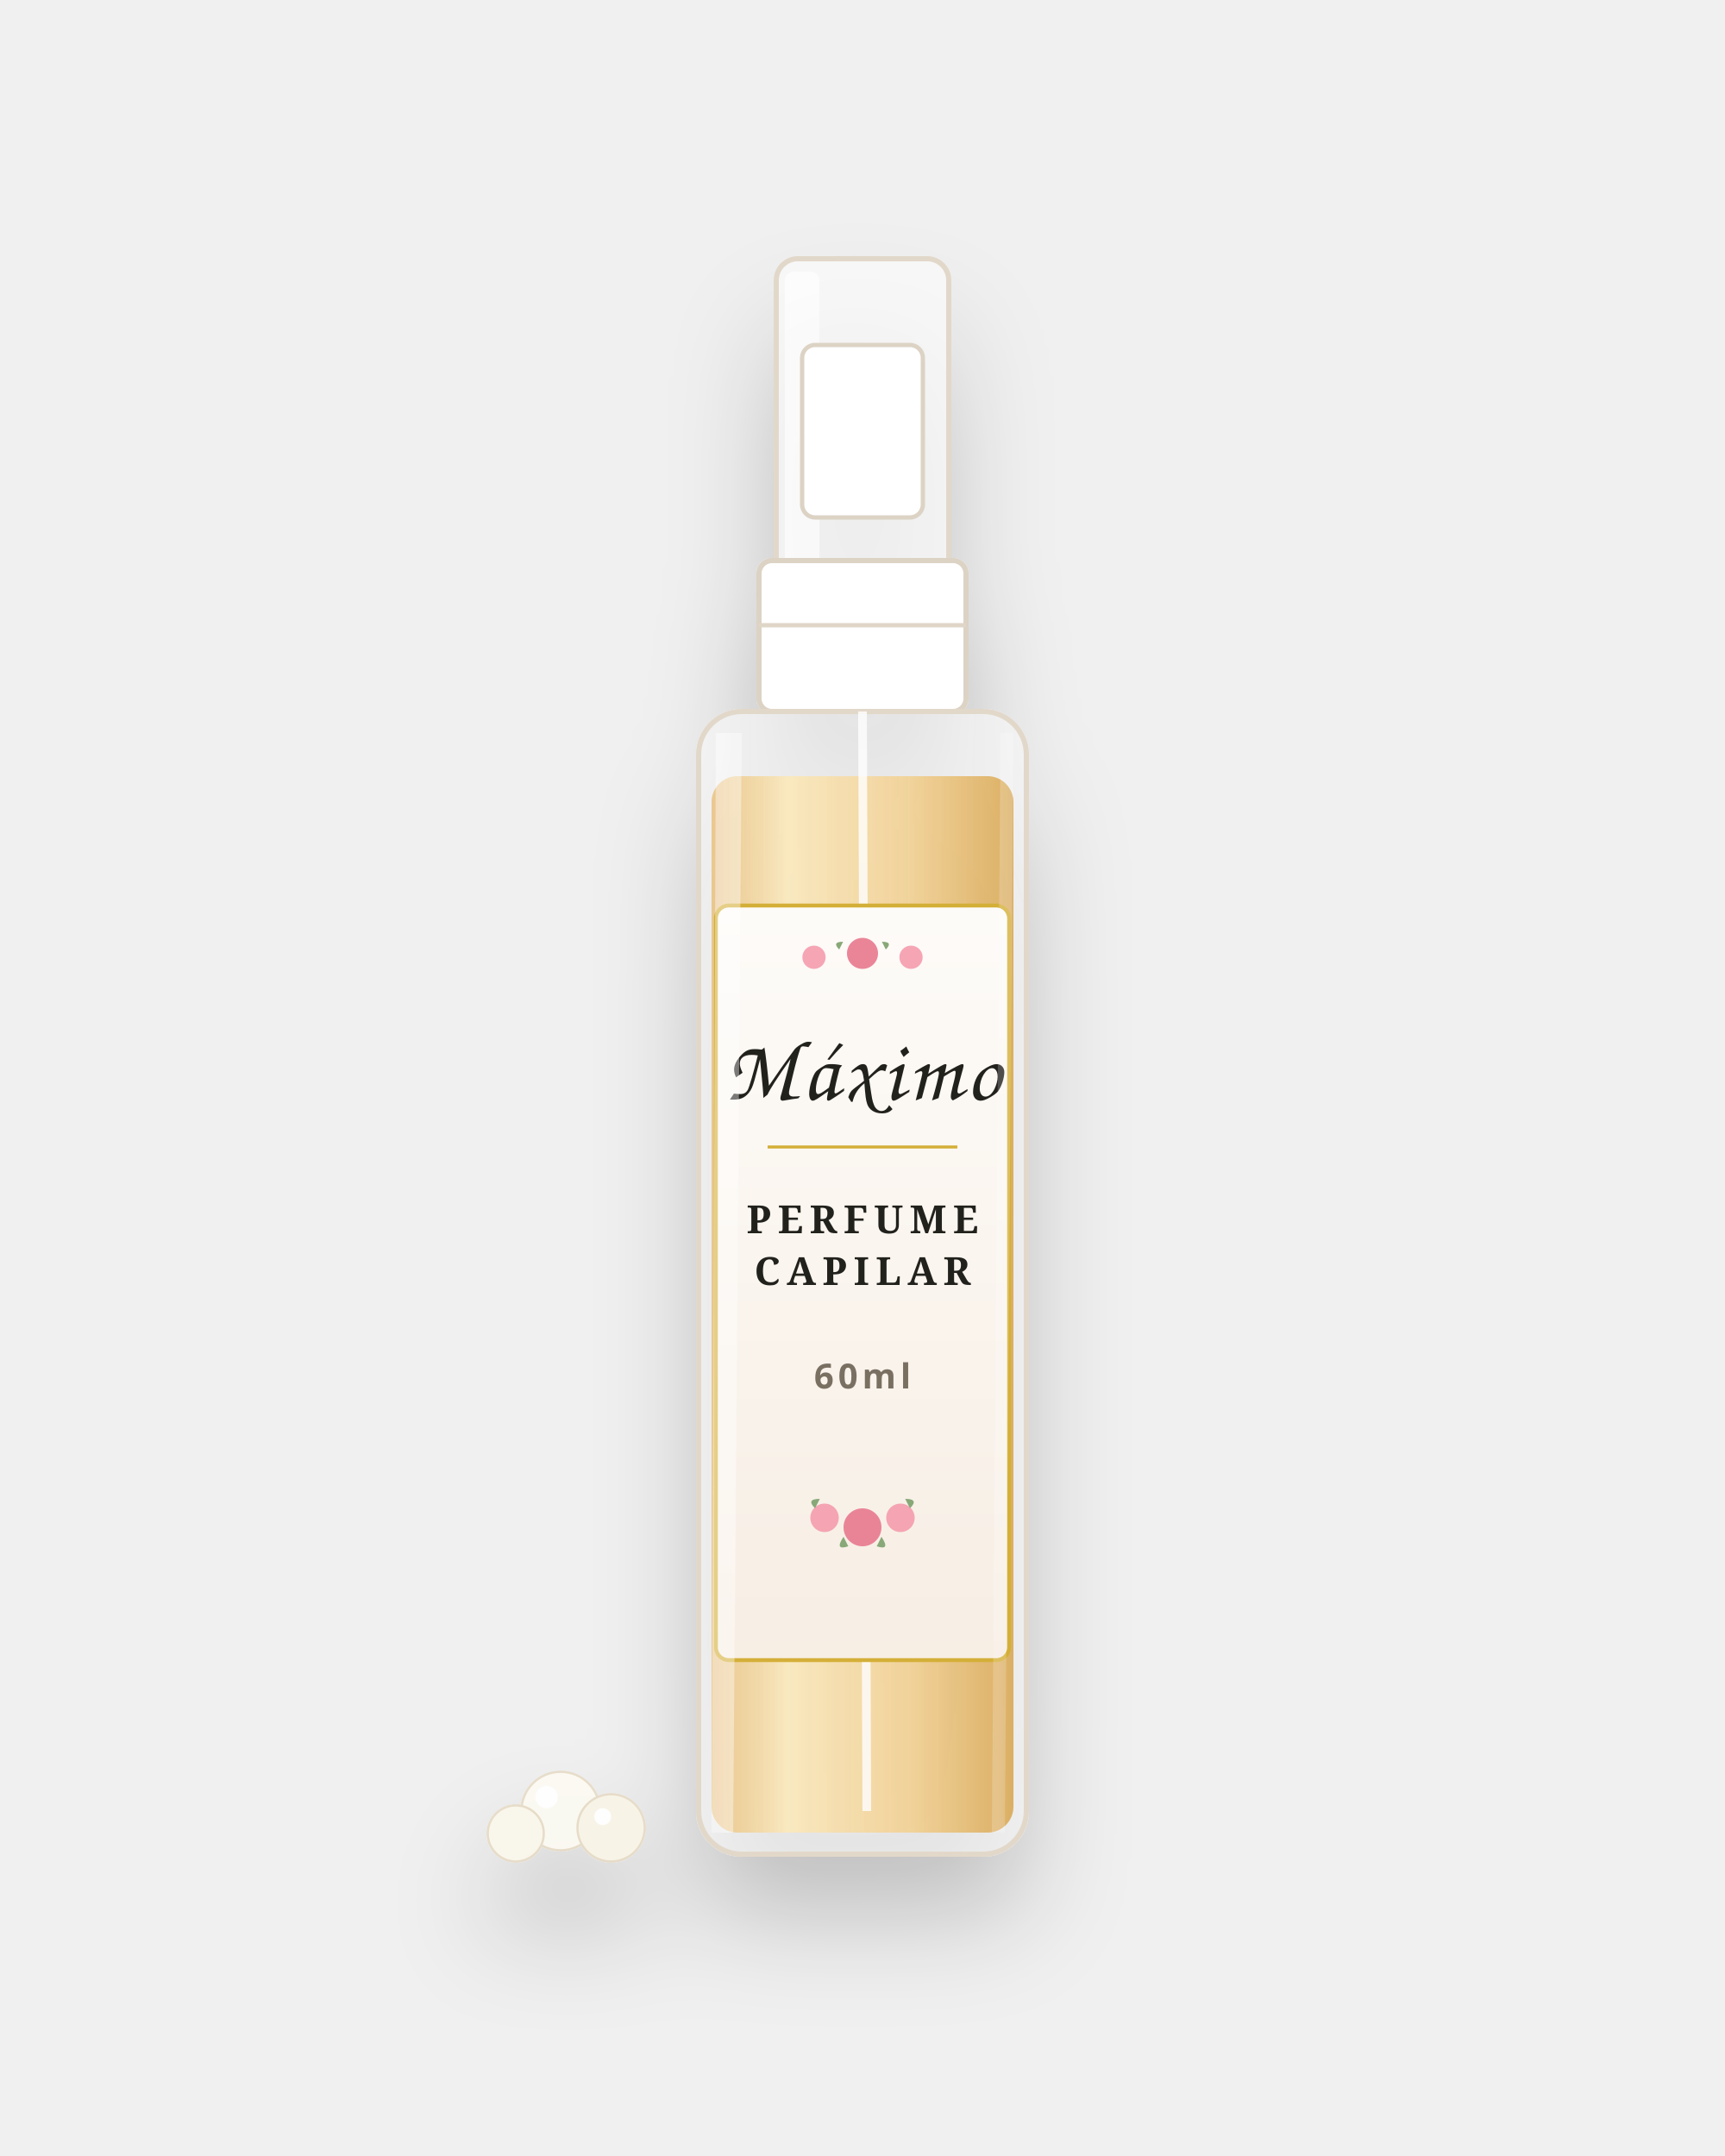
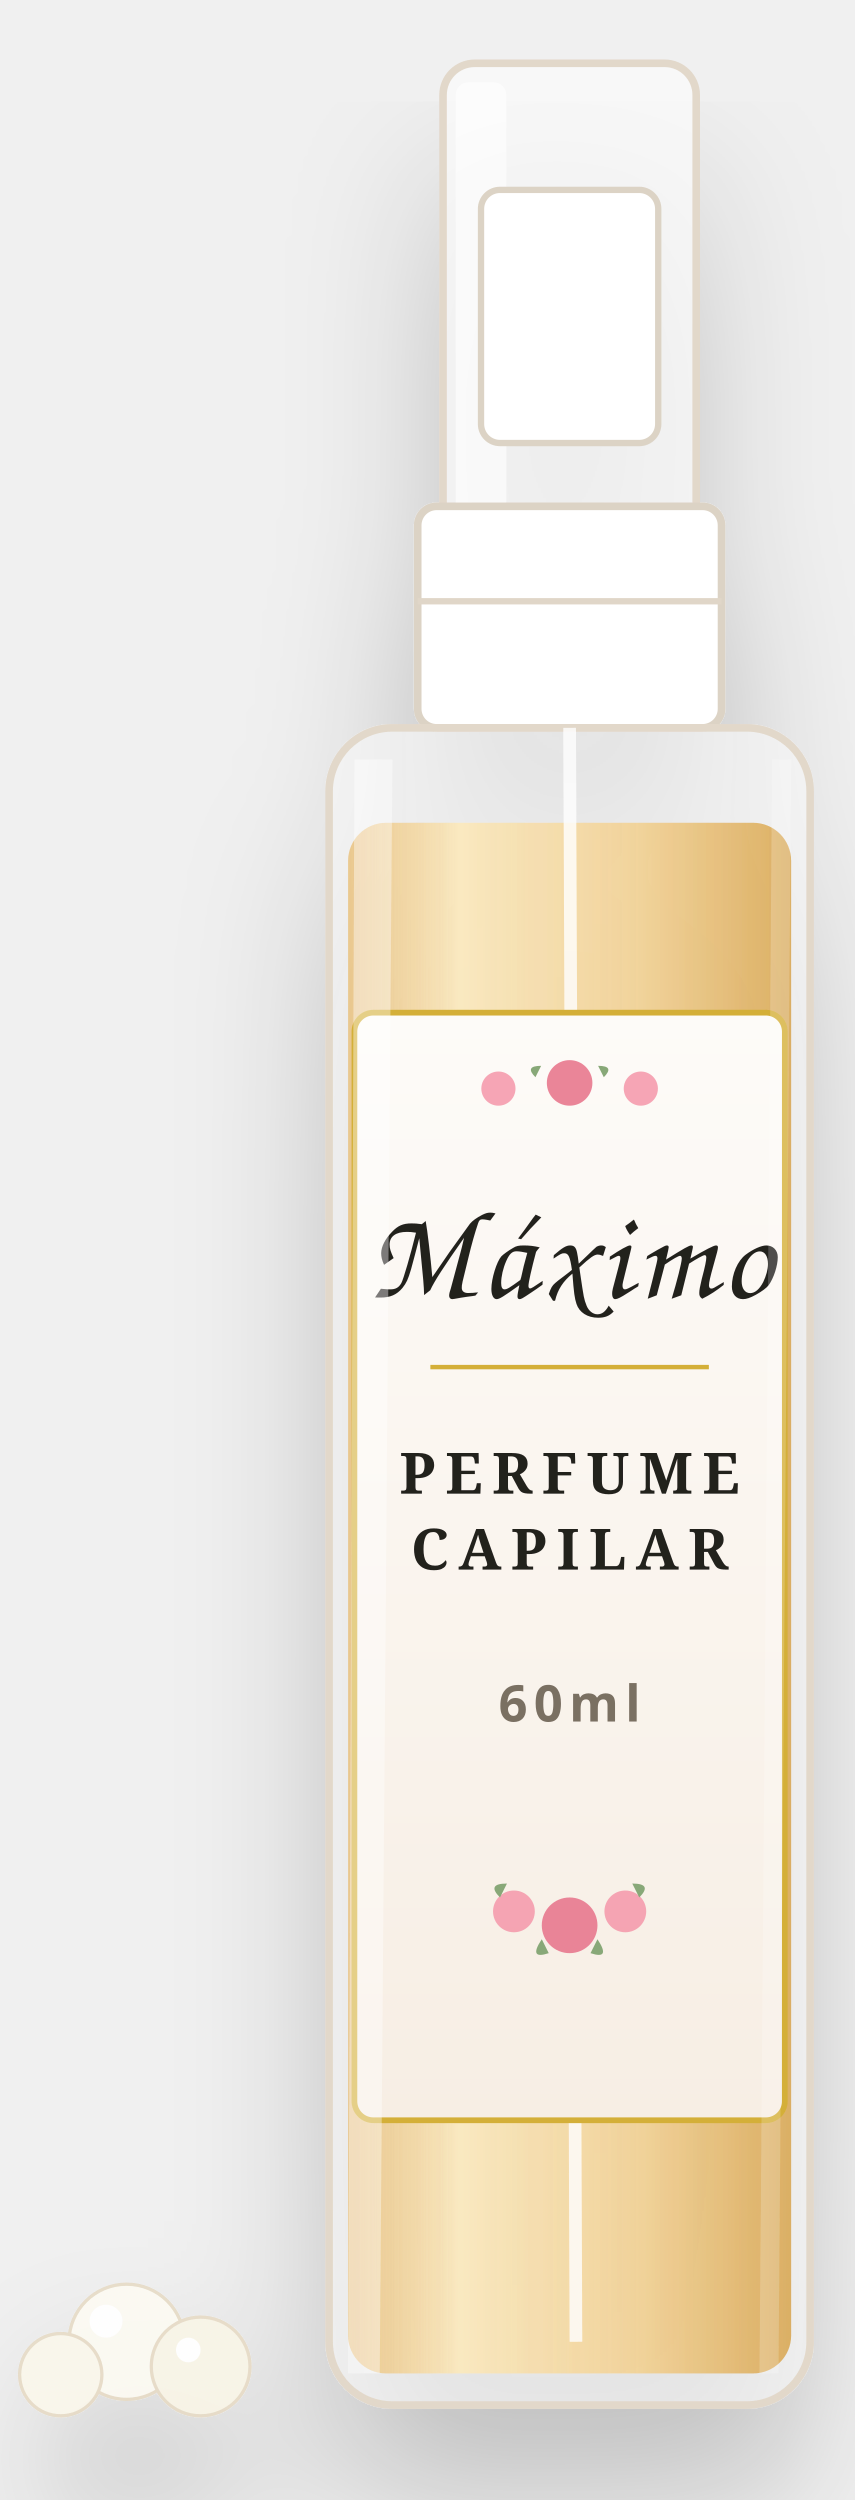
- <svg xmlns="http://www.w3.org/2000/svg" viewBox="0 0 400 500" width="100%" height="100%">
+ <svg xmlns="http://www.w3.org/2000/svg" viewBox="110 50 135 395" width="100%" height="100%">
  <defs>
    <linearGradient id="cap-liquid" x1="0%" y1="0%" x2="100%" y2="0%">
      <stop offset="0%" stop-color="#E8BE78" stop-opacity="0.8" />
      <stop offset="25%" stop-color="#FAE8BE" stop-opacity="0.95" />
      <stop offset="65%" stop-color="#F2D194" stop-opacity="0.9" />
      <stop offset="100%" stop-color="#D9A855" stop-opacity="0.9" />
    </linearGradient>
    <linearGradient id="cap-label" x1="0%" y1="0%" x2="0%" y2="100%">
      <stop offset="0%" stop-color="#FDFBF8" />
      <stop offset="100%" stop-color="#F7EEE4" />
    </linearGradient>
    <filter id="cap-shadow" x="-20%" y="-20%" width="140%" height="140%">
      <feDropShadow dx="0" dy="16" stdDeviation="12" flood-color="#000000" flood-opacity="0.22" />
    </filter>
  </defs>
  <g filter="url(#cap-shadow)">
    <g transform="translate(130, 420) scale(0.65)" opacity="0.9">
      <circle cx="0" cy="0" r="14" fill="#FCFAF2" stroke="#E5DAC5" stroke-width="0.8" />
      <circle cx="-5" cy="-5" r="4" fill="#FFFFFF" />
      <circle cx="18" cy="6" r="12" fill="#F8F4E6" stroke="#E5DAC5" stroke-width="0.8" />
      <circle cx="15" cy="2" r="3" fill="#FFFFFF" />
      <circle cx="-16" cy="8" r="10" fill="#FAF6EA" stroke="#E5DAC5" stroke-width="0.8" />
    </g>
    <rect x="180" y="60" width="40" height="75" rx="5" fill="#FFFFFF" fill-opacity="0.5" stroke="#E2D8CA" stroke-width="1.2" />
    <rect x="182" y="63" width="8" height="69" rx="2" fill="#FFFFFF" fill-opacity="0.6" />
    <rect x="186" y="80" width="28" height="40" rx="3" fill="#FFFFFF" stroke="#DCD3C5" stroke-width="1" />
    <rect x="176" y="130" width="48" height="35" rx="3" fill="#FFFFFF" stroke="#DCD3C5" stroke-width="1.2" />
    <line x1="176" y1="145" x2="224" y2="145" stroke="#E0D6C8" stroke-width="1" />
    <rect x="162" y="165" width="76" height="265" rx="10" fill="#FFFFFF" fill-opacity="0.3" stroke="#E2D8CA" stroke-width="1.2" />
    <rect x="165" y="180" width="70" height="245" rx="6" fill="url(#cap-liquid)" />
    <line x1="200" y1="165" x2="201" y2="420" stroke="#FFFFFF" stroke-width="2" stroke-opacity="0.8" />
    <rect x="166" y="210" width="68" height="175" rx="3" fill="url(#cap-label)" stroke="#D4AF37" stroke-width="0.9" />
    <g transform="translate(200, 222) scale(0.45)">
      <circle cx="-25" cy="0" r="6" fill="#F497A9" opacity="0.85" />
      <circle cx="0" cy="-2" r="8" fill="#E8788E" opacity="0.9" />
      <circle cx="25" cy="0" r="6" fill="#F497A9" opacity="0.85" />
      <path d="M-12,-4 Q-16,-8 -10,-8 Z" fill="#88A878" />
      <path d="M12,-4 Q16,-8 10,-8 Z" fill="#88A878" />
    </g>
    <text x="200" y="255" font-family="'Cormorant Garamond', 'Alex Brush', cursive, serif" font-size="20" font-style="italic" font-weight="600" fill="#24221F" text-anchor="middle" letter-spacing="1">Máximo</text>
    <line x1="178" y1="266" x2="222" y2="266" stroke="#D4AF37" stroke-width="0.7" />
    <text x="200" y="286" font-family="'Cormorant Garamond', serif" font-size="9" font-weight="700" fill="#24221F" text-anchor="middle" letter-spacing="1.5">PERFUME</text>
    <text x="200" y="298" font-family="'Cormorant Garamond', serif" font-size="9" font-weight="700" fill="#24221F" text-anchor="middle" letter-spacing="1.5">CAPILAR</text>
    <text x="200" y="322" font-family="'DM Sans', sans-serif" font-size="8" font-weight="600" fill="#7A6F62" text-anchor="middle" letter-spacing="1">60ml</text>
    <g transform="translate(200, 352) scale(0.55)">
      <circle cx="-16" cy="0" r="6" fill="#F497A9" opacity="0.85" />
      <circle cx="0" cy="4" r="8" fill="#E8788E" opacity="0.9" />
      <circle cx="16" cy="0" r="6" fill="#F497A9" opacity="0.85" />
      <path d="M-8,8 Q-12,14 -6,12 Z" fill="#88A878" />
      <path d="M8,8 Q12,14 6,12 Z" fill="#88A878" />
      <path d="M-20,-4 Q-24,-8 -18,-8 Z" fill="#88A878" />
      <path d="M20,-4 Q24,-8 18,-8 Z" fill="#88A878" />
    </g>
    <path d="M 166 170 L 172 170 L 170 425 L 165 425 Z" fill="#FFFFFF" fill-opacity="0.4" />
    <path d="M 232 170 L 235 170 L 233 425 L 230 425 Z" fill="#FFFFFF" fill-opacity="0.2" />
  </g>
</svg>
